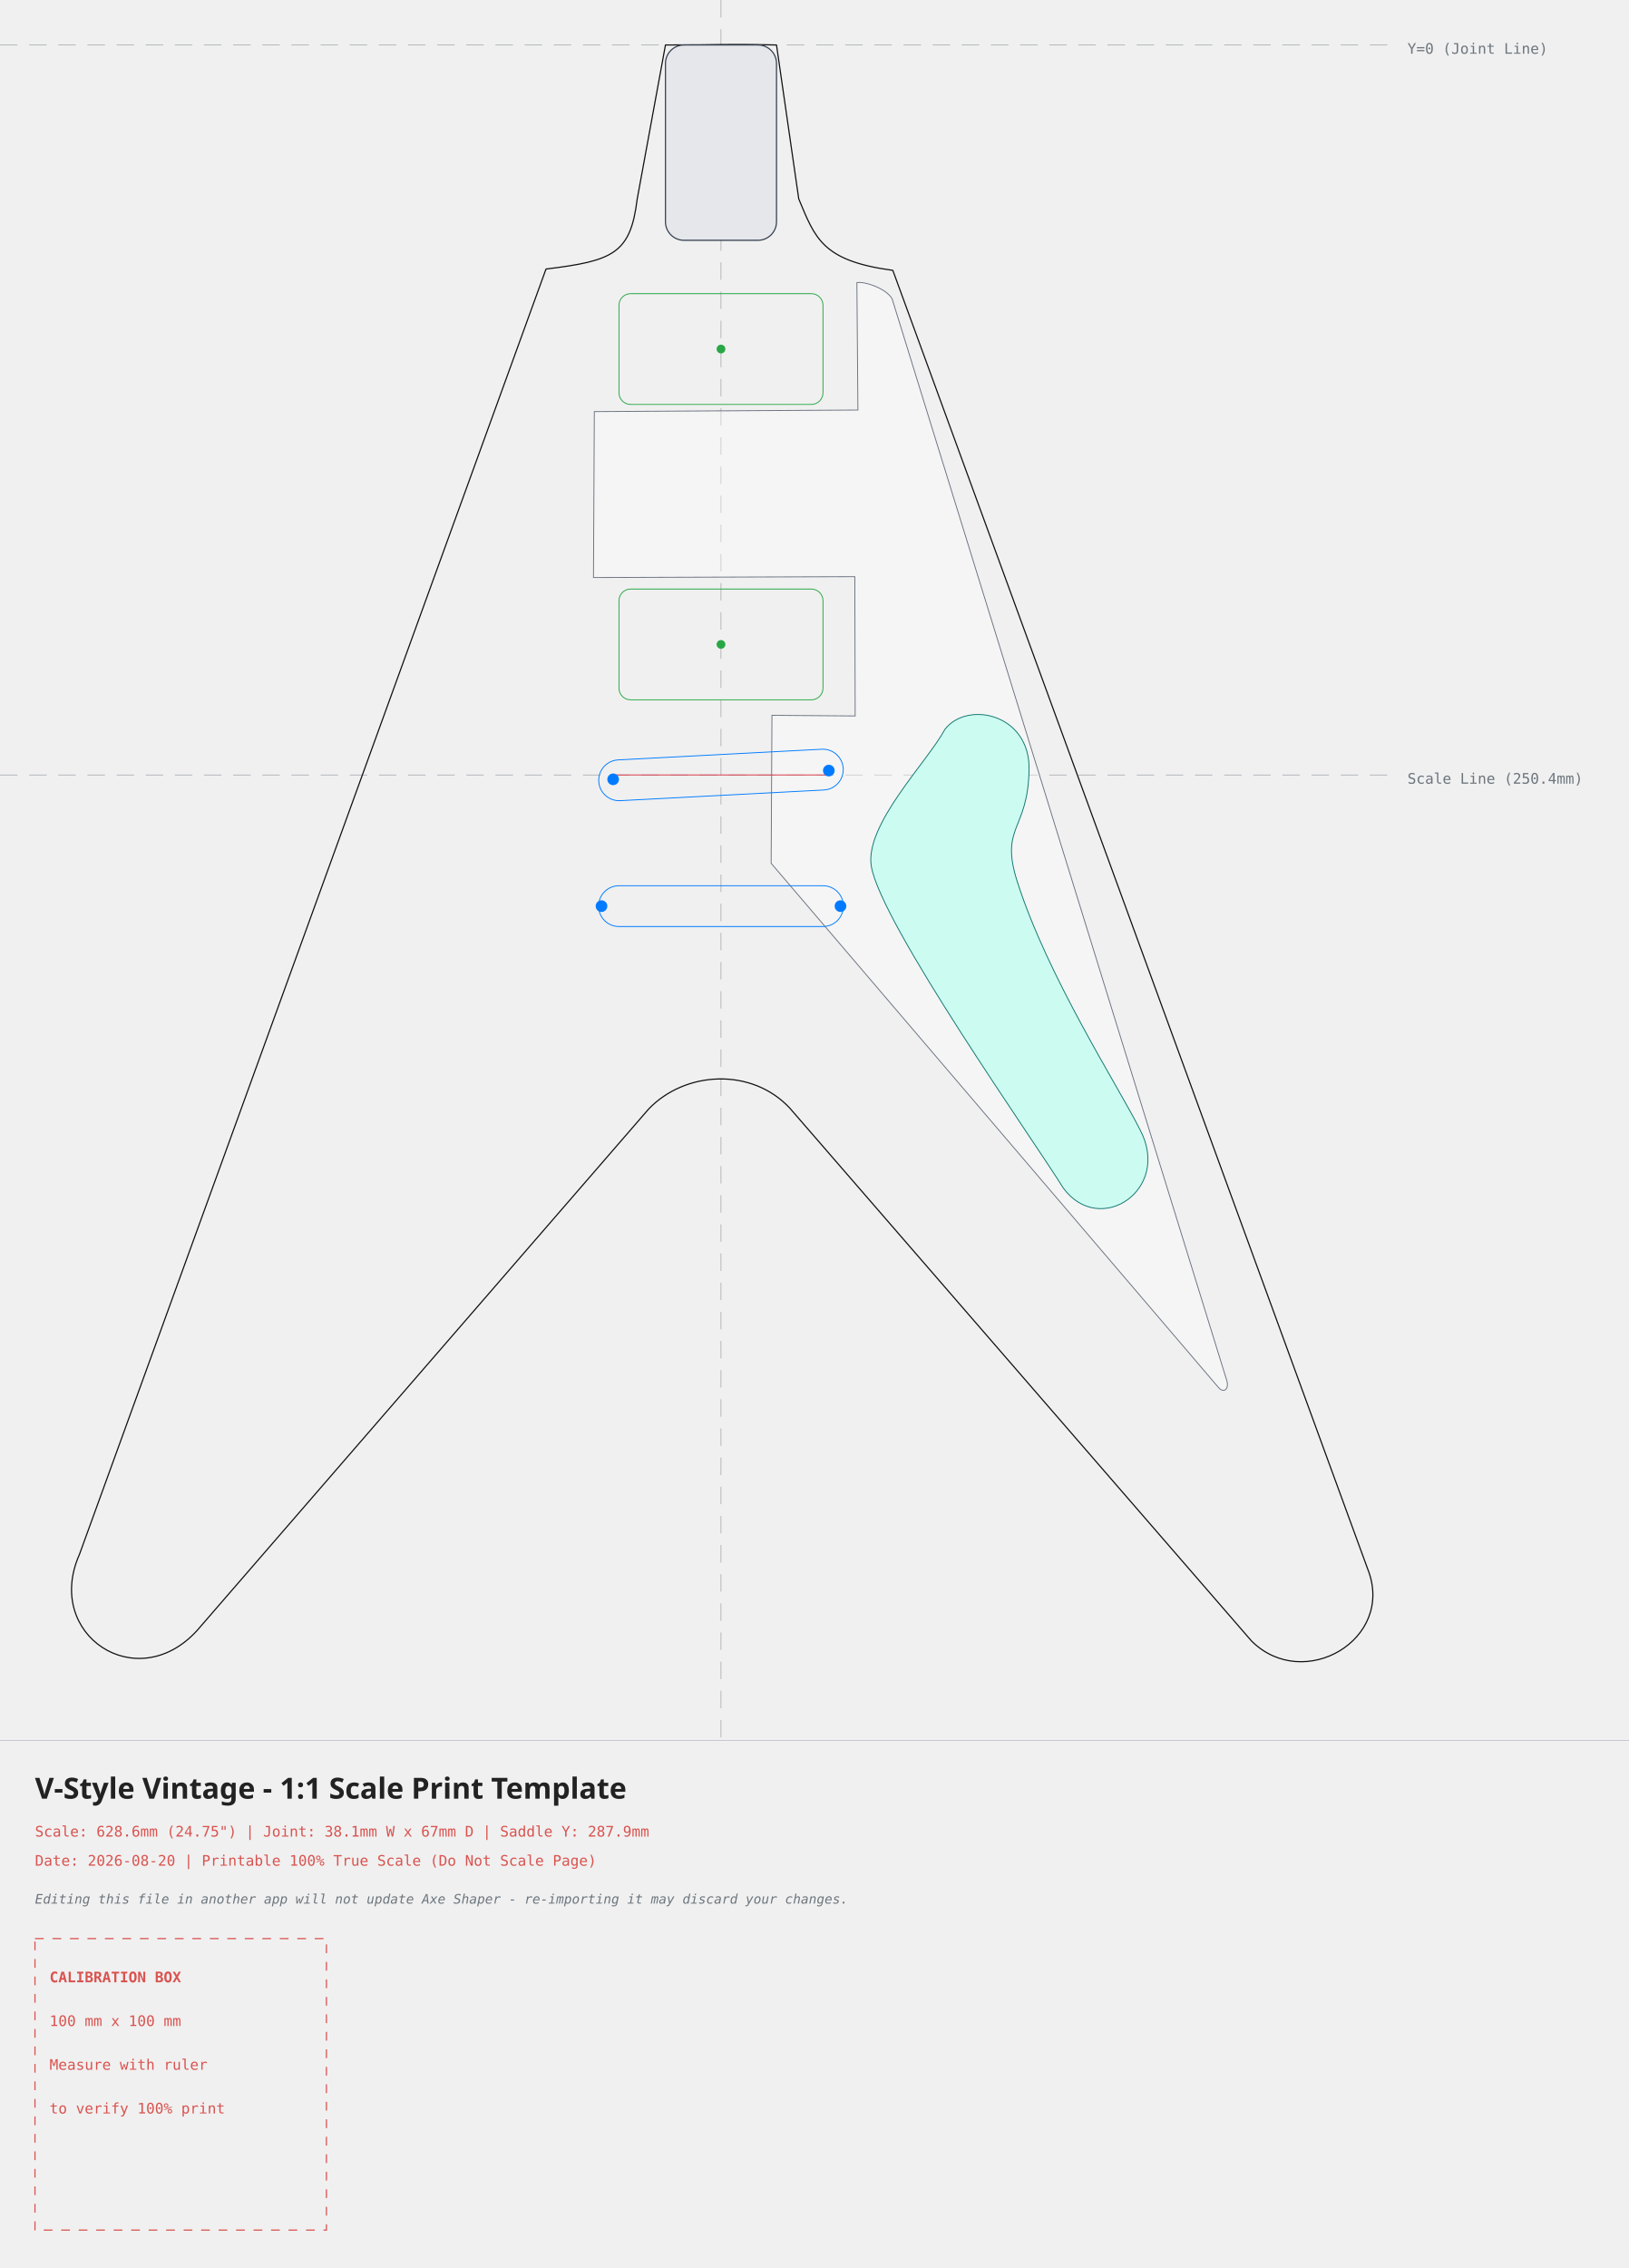
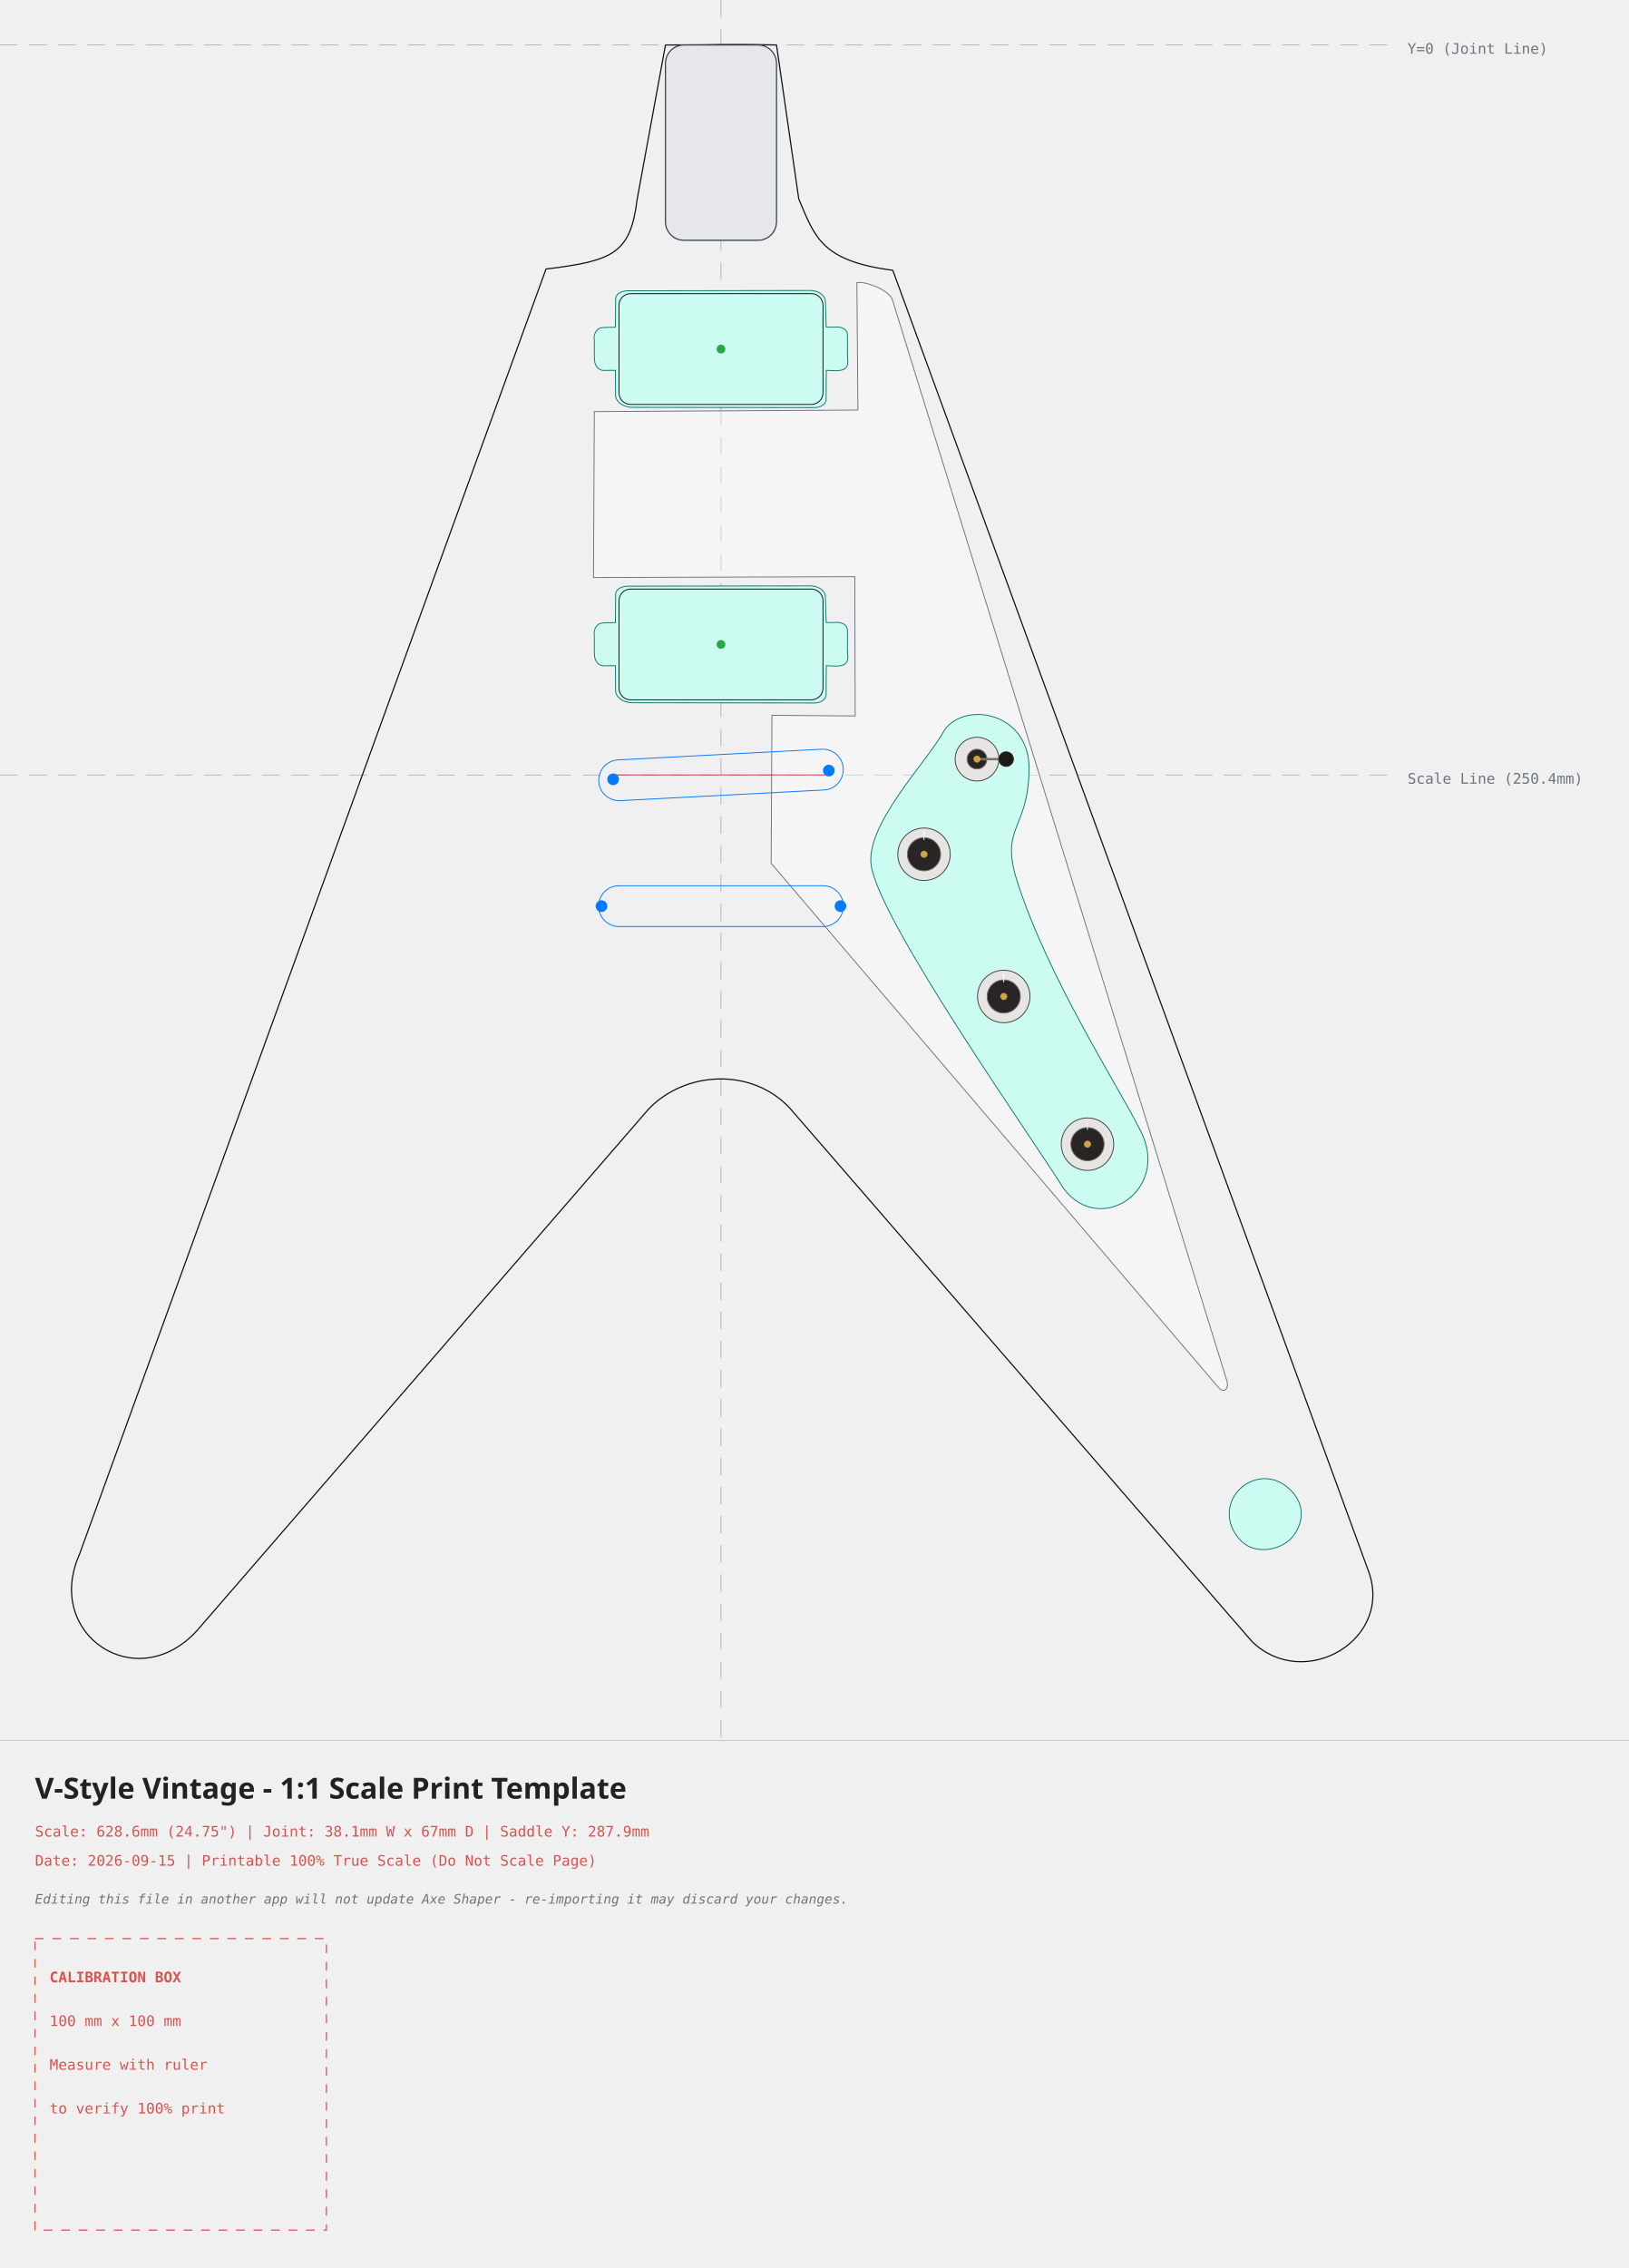
<svg xmlns="http://www.w3.org/2000/svg" width="558.91mm" height="778.02mm" viewBox="-247.38 -15.43 558.91 778.02">
  <style>
    .body-line { fill: none; stroke: #111111; stroke-width: 0.4; stroke-linecap: round; stroke-linejoin: round; }
    .edge-inset { fill: none; stroke: #555555; stroke-width: 0.3; stroke-dasharray: 3,2; }
    .neck-pocket { fill: #e5e7eb; stroke: #374151; stroke-width: 0.4; }
-     .pickup-rout { fill: none; stroke: #28a745; stroke-width: 0.3; }
+     .pickup-rout { fill: #ccfbf1; stroke: #0f766e; stroke-width: 0.3; }
+     .pickup-cover { fill: none; stroke: #111111; stroke-width: 0.3; }
    .bridge-rout { fill: none; stroke: #007bff; stroke-width: 0.3; }
    .back-route { fill: #f3e8ff; stroke: #7e22ce; stroke-width: 0.3; stroke-dasharray: 3,2; }
    .front-route { fill: #ccfbf1; stroke: #0f766e; stroke-width: 0.3; }
    .pickguard { fill: #ffffff; fill-opacity: 0.35; stroke: #6b7280; stroke-width: 0.3; }
+     .control-hardware { fill: #e7e5e4; stroke: #44403c; stroke-width: 0.3; }
+     .control-detail { fill: #292524; stroke: #78716c; stroke-width: 0.3; }
+     .control-indicator { fill: none; stroke: #ffffff; stroke-width: 0.3; stroke-linecap: round; }
+     .control-slot { fill: none; stroke: #292524; stroke-width: 0.6; stroke-linecap: round; }
+     .control-lever { fill: none; stroke: #78716c; stroke-width: 0.8; stroke-linecap: round; }
+     .control-cap { fill: #1c1917; stroke: #292524; stroke-width: 0.3; }
+     .control-center { fill: #d1a53d; }
    .center-axis { fill: none; stroke: #6c757d; stroke-width: 0.2; stroke-dasharray: 6,4; opacity: 0.7; }
    .calibration-box { fill: none; stroke: #d9534f; stroke-width: 0.4; stroke-dasharray: 3,3; }
    .band-rule { fill: none; stroke: #adb5bd; stroke-width: 0.2; }
    .text-label { font-family: monospace, sans-serif; font-size: 5px; fill: #d9534f; }
    .disclaimer-label { font-family: monospace, sans-serif; font-size: 4.5px; font-style: italic; fill: #6c757d; }
    .axis-label { font-family: monospace, sans-serif; font-size: 5px; fill: #6c757d; }
    .title-label { font-family: sans-serif; font-size: 10px; font-weight: bold; fill: #222222; }
  </style>
  <g>
    <line x1="0" y1="-15.43" x2="0" y2="581.59" class="center-axis" />
    <line x1="-247.38" y1="0" x2="231.54" y2="0" class="center-axis" />
    <text x="235.54" y="3" class="axis-label">Y=0 (Joint Line)</text>
    <line x1="-247.38" y1="250.41" x2="231.54" y2="250.41" class="center-axis" stroke="#007bff" />
    <text x="235.54" y="253.41" class="axis-label" fill="#007bff">Scale Line (250.4mm)</text>
    <path d="M -19.05 0.00 C -19.05 0.00, -28.76 52.91, -28.76 52.91 C -31.06 71.59, -37.00 74.05, -60.04 76.86 C -60.04 76.86, -220.11 517.77, -220.11 517.77 C -232.38 545.37, -200.43 566.59, -179.76 543.90 C -179.76 543.90, -24.84 365.03, -24.84 365.03 C -12.28 351.91, 10.58 350.70, 23.64 364.74 C 23.64 364.74, 182.06 547.53, 182.06 547.53 C 199.97 565.29, 231.54 546.91, 221.87 522.74 C 221.87 522.74, 58.96 77.31, 58.96 77.31 C 34.68 74.07, 32.32 66.26, 26.68 52.80 C 26.68 52.80, 19.05 0.00, 19.05 0.00 C -1.22 -0.43, 1.22 0.04, -19.05 0.00 Z" class="body-line" />
    <path d="M 45.92 182.39 C 45.92 182.39, 46.04 230.18, 46.04 230.18 C 46.04 230.18, 17.49 229.95, 17.49 229.95 C 17.49 229.95, 17.21 280.72, 17.21 280.72 C 17.21 280.72, 170.68 460.52, 170.68 460.52 C 172.54 462.70, 174.39 461.04, 173.56 458.21 C 173.56 458.21, 58.71 87.07, 58.71 87.07 C 56.66 83.46, 49.12 80.99, 46.63 81.53 C 46.63 81.53, 46.98 125.23, 46.98 125.23 C 46.98 125.23, -43.46 125.77, -43.46 125.77 C -43.46 125.77, -43.75 182.69, -43.75 182.69 C -43.75 182.69, 45.92 182.39, 45.92 182.39 Z" class="pickguard" style="fill:#ffffff" />
    <rect x="-19.05" y="0" width="38.1" height="67" rx="6.35" ry="6.35" class="neck-pocket" />
    <path d="M 76.80 234.81 C 84.35 224.88, 106.11 229.24, 105.71 248.69 C 105.31 269.74, 95.56 267.96, 101.69 287.10 C 112.26 320.08, 136.26 357.10, 143.81 372.19 C 154.65 392.64, 130.00 409.10, 117.47 392.16 C 107.94 376.67, 54.91 301.61, 51.58 281.75 C 49.19 267.50, 70.85 245.93, 76.80 234.81 Z" class="front-route" />
+     <path d="M 176.91 496.62 C 180.78 491.63, 188.41 489.76, 194.35 494.74 C 200.29 499.72, 200.28 506.14, 196.46 511.30 C 192.64 516.47, 183.52 518.09, 178.57 513.28 C 173.62 508.46, 173.03 501.61, 176.91 496.62 Z" class="front-route" />
    <g transform="translate(0, 104.3075) rotate(0)">
-       <rect x="-35.00" y="-19.00" width="70" height="38" rx="4" ry="4" class="pickup-rout" />
+       <path d="M -32.15 -19.99 C -33.74 -19.90, -35.70 -19.30, -36.14 -17.56 C -36.14 -17.56, -36.23 -7.49, -36.23 -7.49 C -37.92 -7.40, -39.65 -7.56, -41.32 -7.25 C -43.03 -6.68, -43.77 -4.68, -43.47 -3.02 C -43.39 -0.56, -43.60 1.90, -43.34 4.34 C -43.07 5.93, -41.74 7.54, -39.99 7.33 C -38.74 7.29, -37.48 7.31, -36.23 7.31 C -36.23 7.31, -36.16 16.31, -36.16 16.31 C -35.63 18.63, -33.15 19.77, -30.99 20.00 C -30.99 20.00, 32.28 20.09, 32.28 20.09 C 33.88 20.03, 35.81 19.25, 36.07 17.48 C 36.07 17.48, 36.13 7.31, 36.13 7.31 C 38.15 7.31, 40.29 7.75, 42.22 6.95 C 43.38 6.33, 43.72 4.89, 43.45 3.69 C 43.29 0.71, 43.49 -2.28, 43.36 -5.26 C 43.17 -6.69, 41.58 -7.45, 40.27 -7.55 C 38.89 -7.55, 37.50 -7.48, 36.10 -7.51 C 36.10 -7.51, 35.81 -16.81, 35.81 -16.81 C 35.30 -18.97, 32.92 -20.01, 30.88 -20.09 C 30.88 -20.09, -32.15 -19.99, -32.15 -19.99 Z" class="pickup-rout" />
+       <rect x="-35.00" y="-19.00" width="70.00" height="38.00" rx="4.00" ry="4.00" class="pickup-cover" />
      <circle cx="0" cy="0" r="1.5" fill="#28a745" />
    </g>
    <g transform="translate(0, 205.6364) rotate(0)">
-       <rect x="-35.00" y="-19.00" width="70" height="38" rx="4" ry="4" class="pickup-rout" />
+       <path d="M -32.15 -19.99 C -33.74 -19.90, -35.70 -19.30, -36.14 -17.56 C -36.14 -17.56, -36.23 -7.49, -36.23 -7.49 C -37.92 -7.40, -39.65 -7.56, -41.32 -7.25 C -43.03 -6.68, -43.77 -4.68, -43.47 -3.02 C -43.39 -0.56, -43.60 1.90, -43.34 4.34 C -43.07 5.93, -41.74 7.54, -39.99 7.33 C -38.74 7.29, -37.48 7.31, -36.23 7.31 C -36.23 7.31, -36.16 16.31, -36.16 16.31 C -35.63 18.63, -33.15 19.77, -30.99 20.00 C -30.99 20.00, 32.28 20.09, 32.28 20.09 C 33.88 20.03, 35.81 19.25, 36.07 17.48 C 36.07 17.48, 36.13 7.31, 36.13 7.31 C 38.15 7.31, 40.29 7.75, 42.22 6.95 C 43.38 6.33, 43.72 4.89, 43.45 3.69 C 43.29 0.71, 43.49 -2.28, 43.36 -5.26 C 43.17 -6.69, 41.58 -7.45, 40.27 -7.55 C 38.89 -7.55, 37.50 -7.48, 36.10 -7.51 C 36.10 -7.51, 35.81 -16.81, 35.81 -16.81 C 35.30 -18.97, 32.92 -20.01, 30.88 -20.09 C 30.88 -20.09, -32.15 -19.99, -32.15 -19.99 Z" class="pickup-rout" />
+       <rect x="-35.00" y="-19.00" width="70.00" height="38.00" rx="4.00" ry="4.00" class="pickup-cover" />
      <circle cx="0" cy="0" r="1.5" fill="#28a745" />
+     </g>
+     <g id="control-knobs">
+       <g transform="translate(69.66, 277.62)" data-knob-style="generic">
+         <circle cx="0" cy="0" r="9" class="control-hardware" />
+         <circle cx="0" cy="0" r="5.7" class="control-detail" />
+         <line x1="0" y1="-5" x2="0" y2="-7.8" class="control-indicator" />
+         <circle cx="0" cy="0" r="1.2" class="control-center" />
+       </g>
+       <g transform="translate(125.75, 377.07)" data-knob-style="generic">
+         <circle cx="0" cy="0" r="9" class="control-hardware" />
+         <circle cx="0" cy="0" r="5.7" class="control-detail" />
+         <line x1="0" y1="-5" x2="0" y2="-7.8" class="control-indicator" />
+         <circle cx="0" cy="0" r="1.2" class="control-center" />
+       </g>
+       <g transform="translate(97.02, 326.40)" data-knob-style="generic">
+         <circle cx="0" cy="0" r="9" class="control-hardware" />
+         <circle cx="0" cy="0" r="5.7" class="control-detail" />
+         <line x1="0" y1="-5" x2="0" y2="-7.8" class="control-indicator" />
+         <circle cx="0" cy="0" r="1.2" class="control-center" />
+       </g>
+     </g>
+     <g id="control-switches">
+       <g transform="translate(87.84, 244.98) rotate(90.00)" data-switch-type="gibson_toggle">
+         <circle cx="0" cy="0" r="7.5" class="control-hardware" />
+         <circle cx="0" cy="0" r="3.4" class="control-detail" />
+         <line x1="0" y1="0" x2="0" y2="-10" class="control-lever" />
+         <circle cx="0" cy="-10" r="2.5" class="control-cap" />
+         <circle cx="0" cy="0" r="1.2" class="control-center" />
+       </g>
    </g>
    <g id="bridge-hardware">
      <rect x="-42.00" y="243.41" width="84.00" height="14.00" rx="7.00" ry="7.00" class="bridge-rout" transform="rotate(-3 0.00 250.41)" />
      <rect x="-42.00" y="288.41" width="84.00" height="14.00" rx="7.00" ry="7.00" class="bridge-rout" />
      <line x1="-37.31" y1="250.41" x2="37.31" y2="250.41" stroke="#dc3545" stroke-width="0.3" />
      <g transform="translate(0, 250.41)">
        <circle cx="-37" cy="1.5" r="2" fill="#007bff" />
        <circle cx="37" cy="-1.5" r="2" fill="#007bff" />
        <circle cx="-41" cy="45" r="2" fill="#007bff" />
        <circle cx="41" cy="45" r="2" fill="#007bff" />
      </g>
    </g>
  </g>
  <g>
    <line x1="-247.38" y1="581.59" x2="311.54" y2="581.59" class="band-rule" />
    <text x="-235.38" y="601.59" class="title-label">V-Style Vintage - 1:1 Scale Print Template</text>
    <text x="-235.38" y="614.59" class="text-label">Scale: 628.6mm (24.75") | Joint: 38.1mm W x 67mm D | Saddle Y: 287.9mm</text>
-     <text x="-235.38" y="624.59" class="text-label">Date: 2026-08-20 | Printable 100% True Scale (Do Not Scale Page)</text>
+     <text x="-235.38" y="624.59" class="text-label">Date: 2026-09-15 | Printable 100% True Scale (Do Not Scale Page)</text>
    <text x="-235.38" y="637.59" class="disclaimer-label">Editing this file in another app will not update Axe Shaper - re-importing it may discard your changes.</text>
    <g transform="translate(-235.38, 649.59)">
      <rect x="0" y="0" width="100" height="100" class="calibration-box" />
      <text x="5" y="15" class="text-label" font-weight="bold">CALIBRATION BOX</text>
      <text x="5" y="30" class="text-label">100 mm x 100 mm</text>
      <text x="5" y="45" class="text-label">Measure with ruler</text>
      <text x="5" y="60" class="text-label">to verify 100% print</text>
    </g>
  </g>
</svg>
